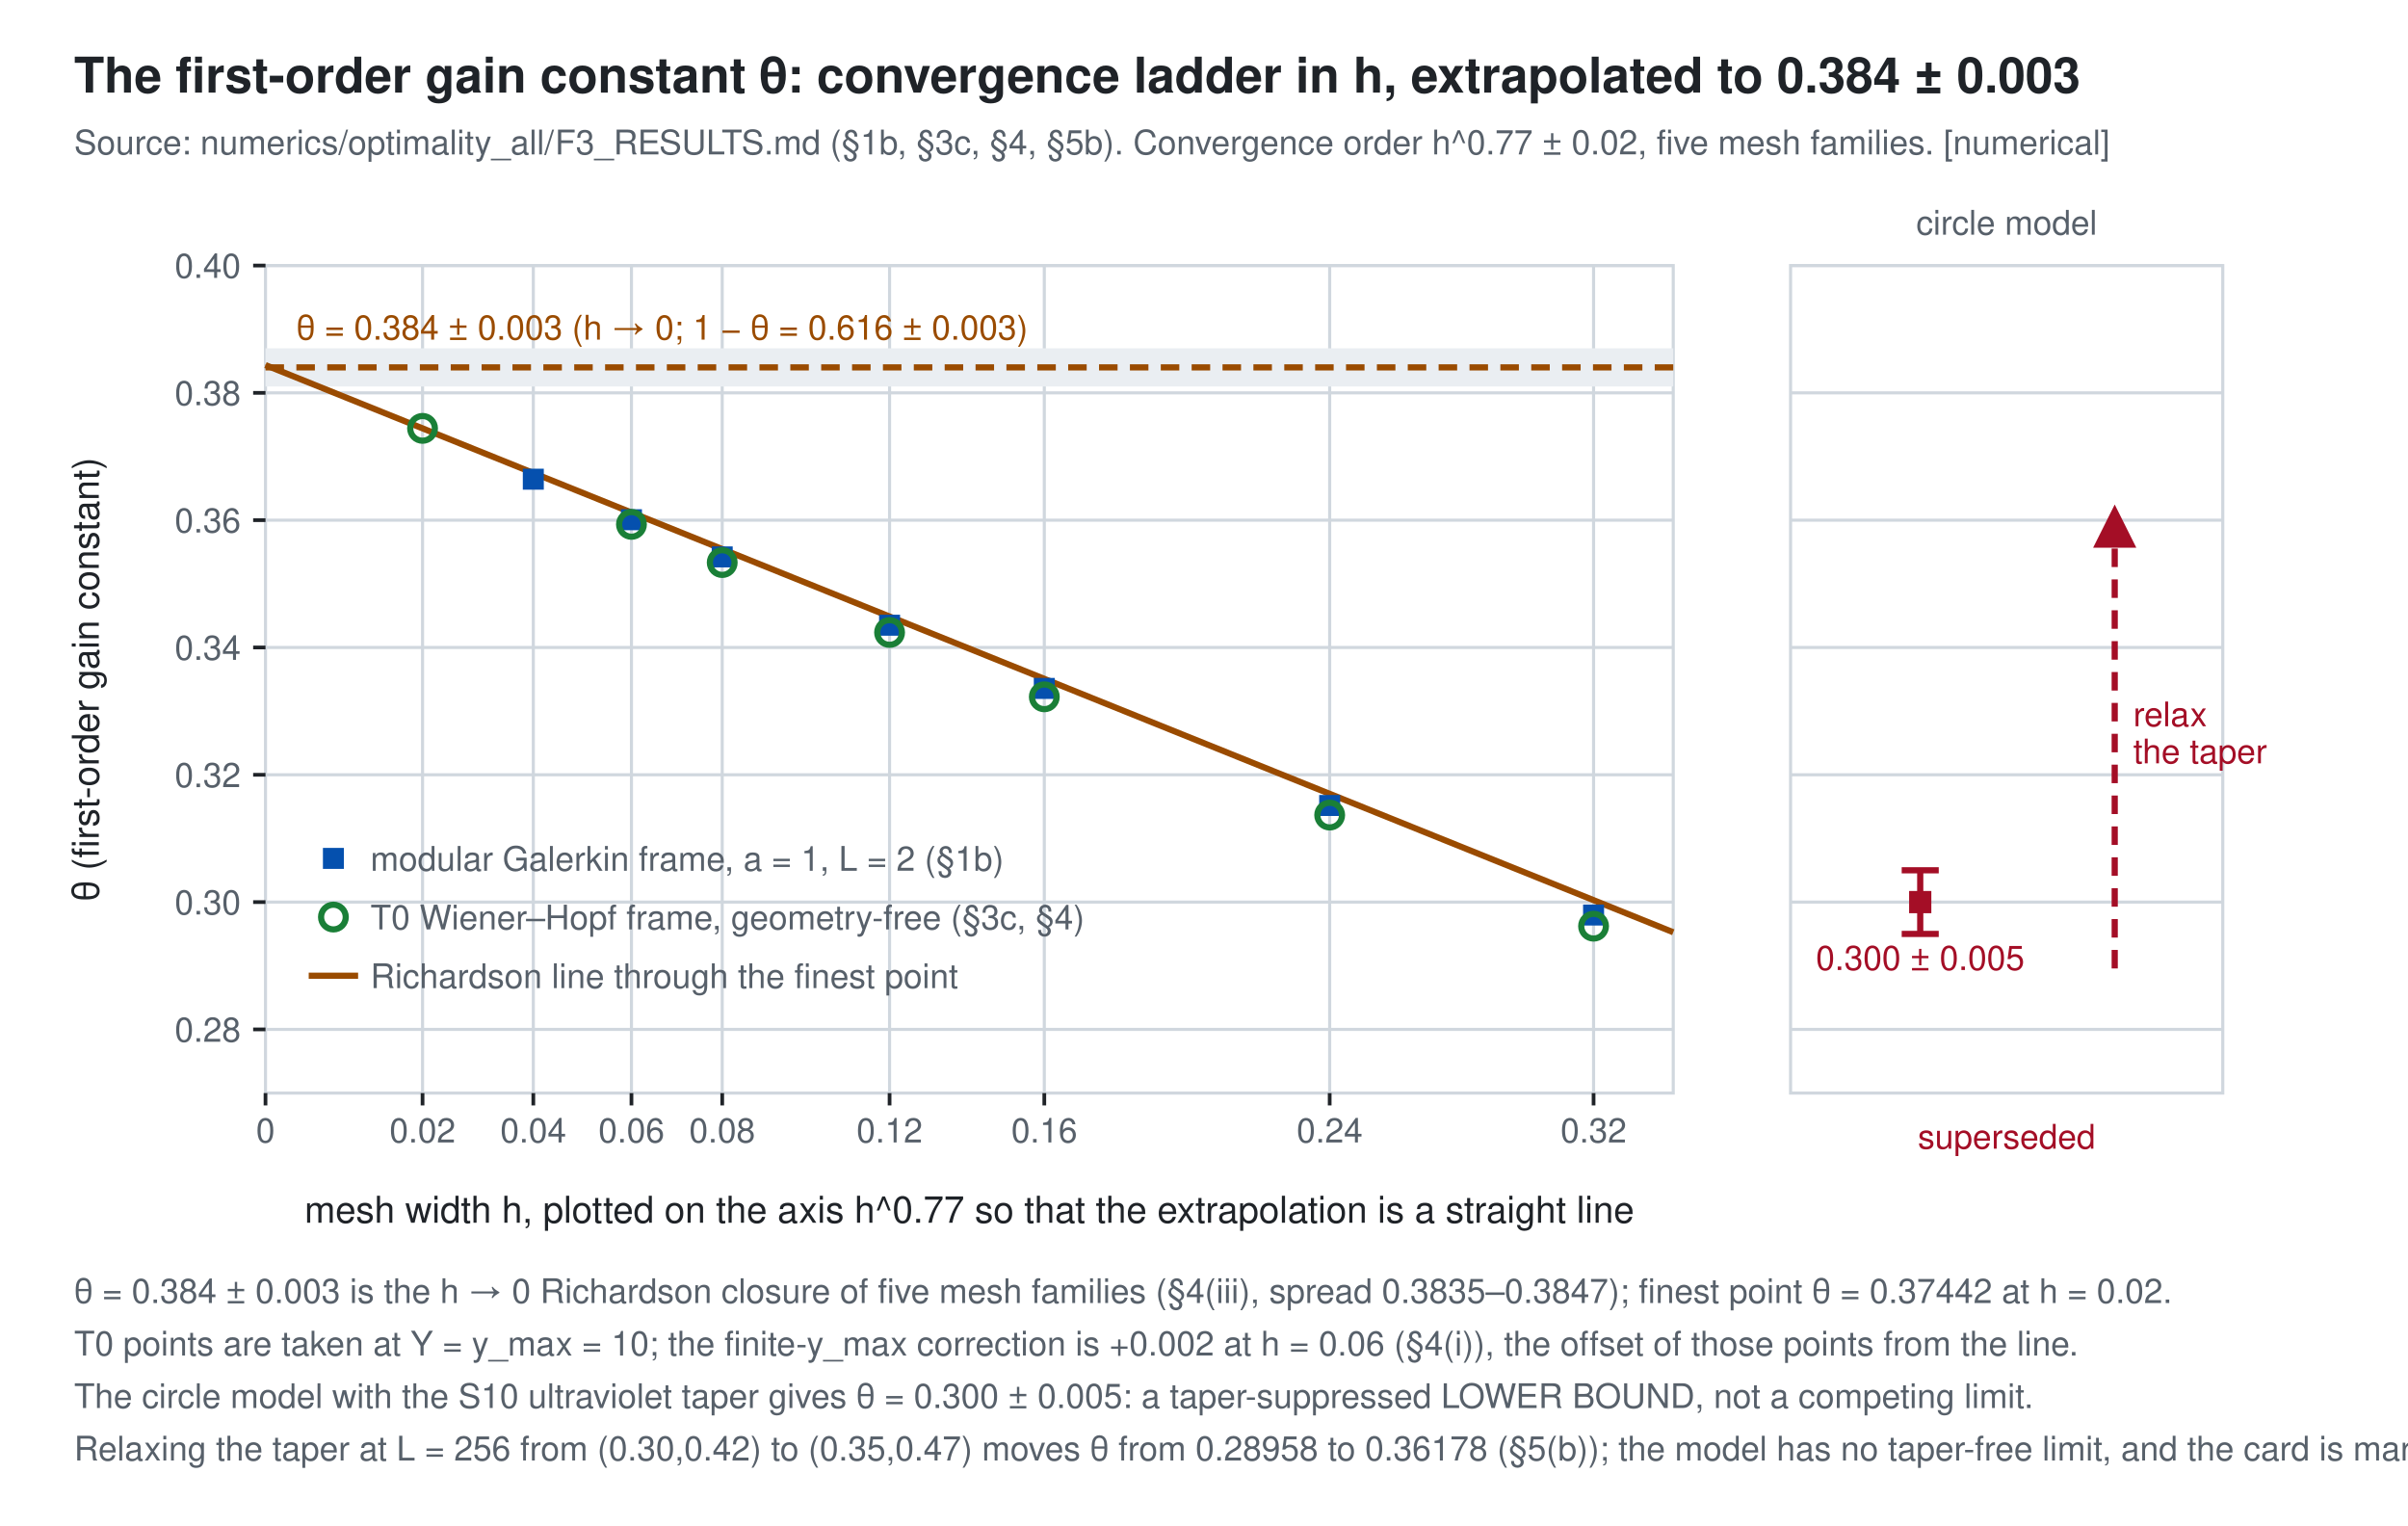
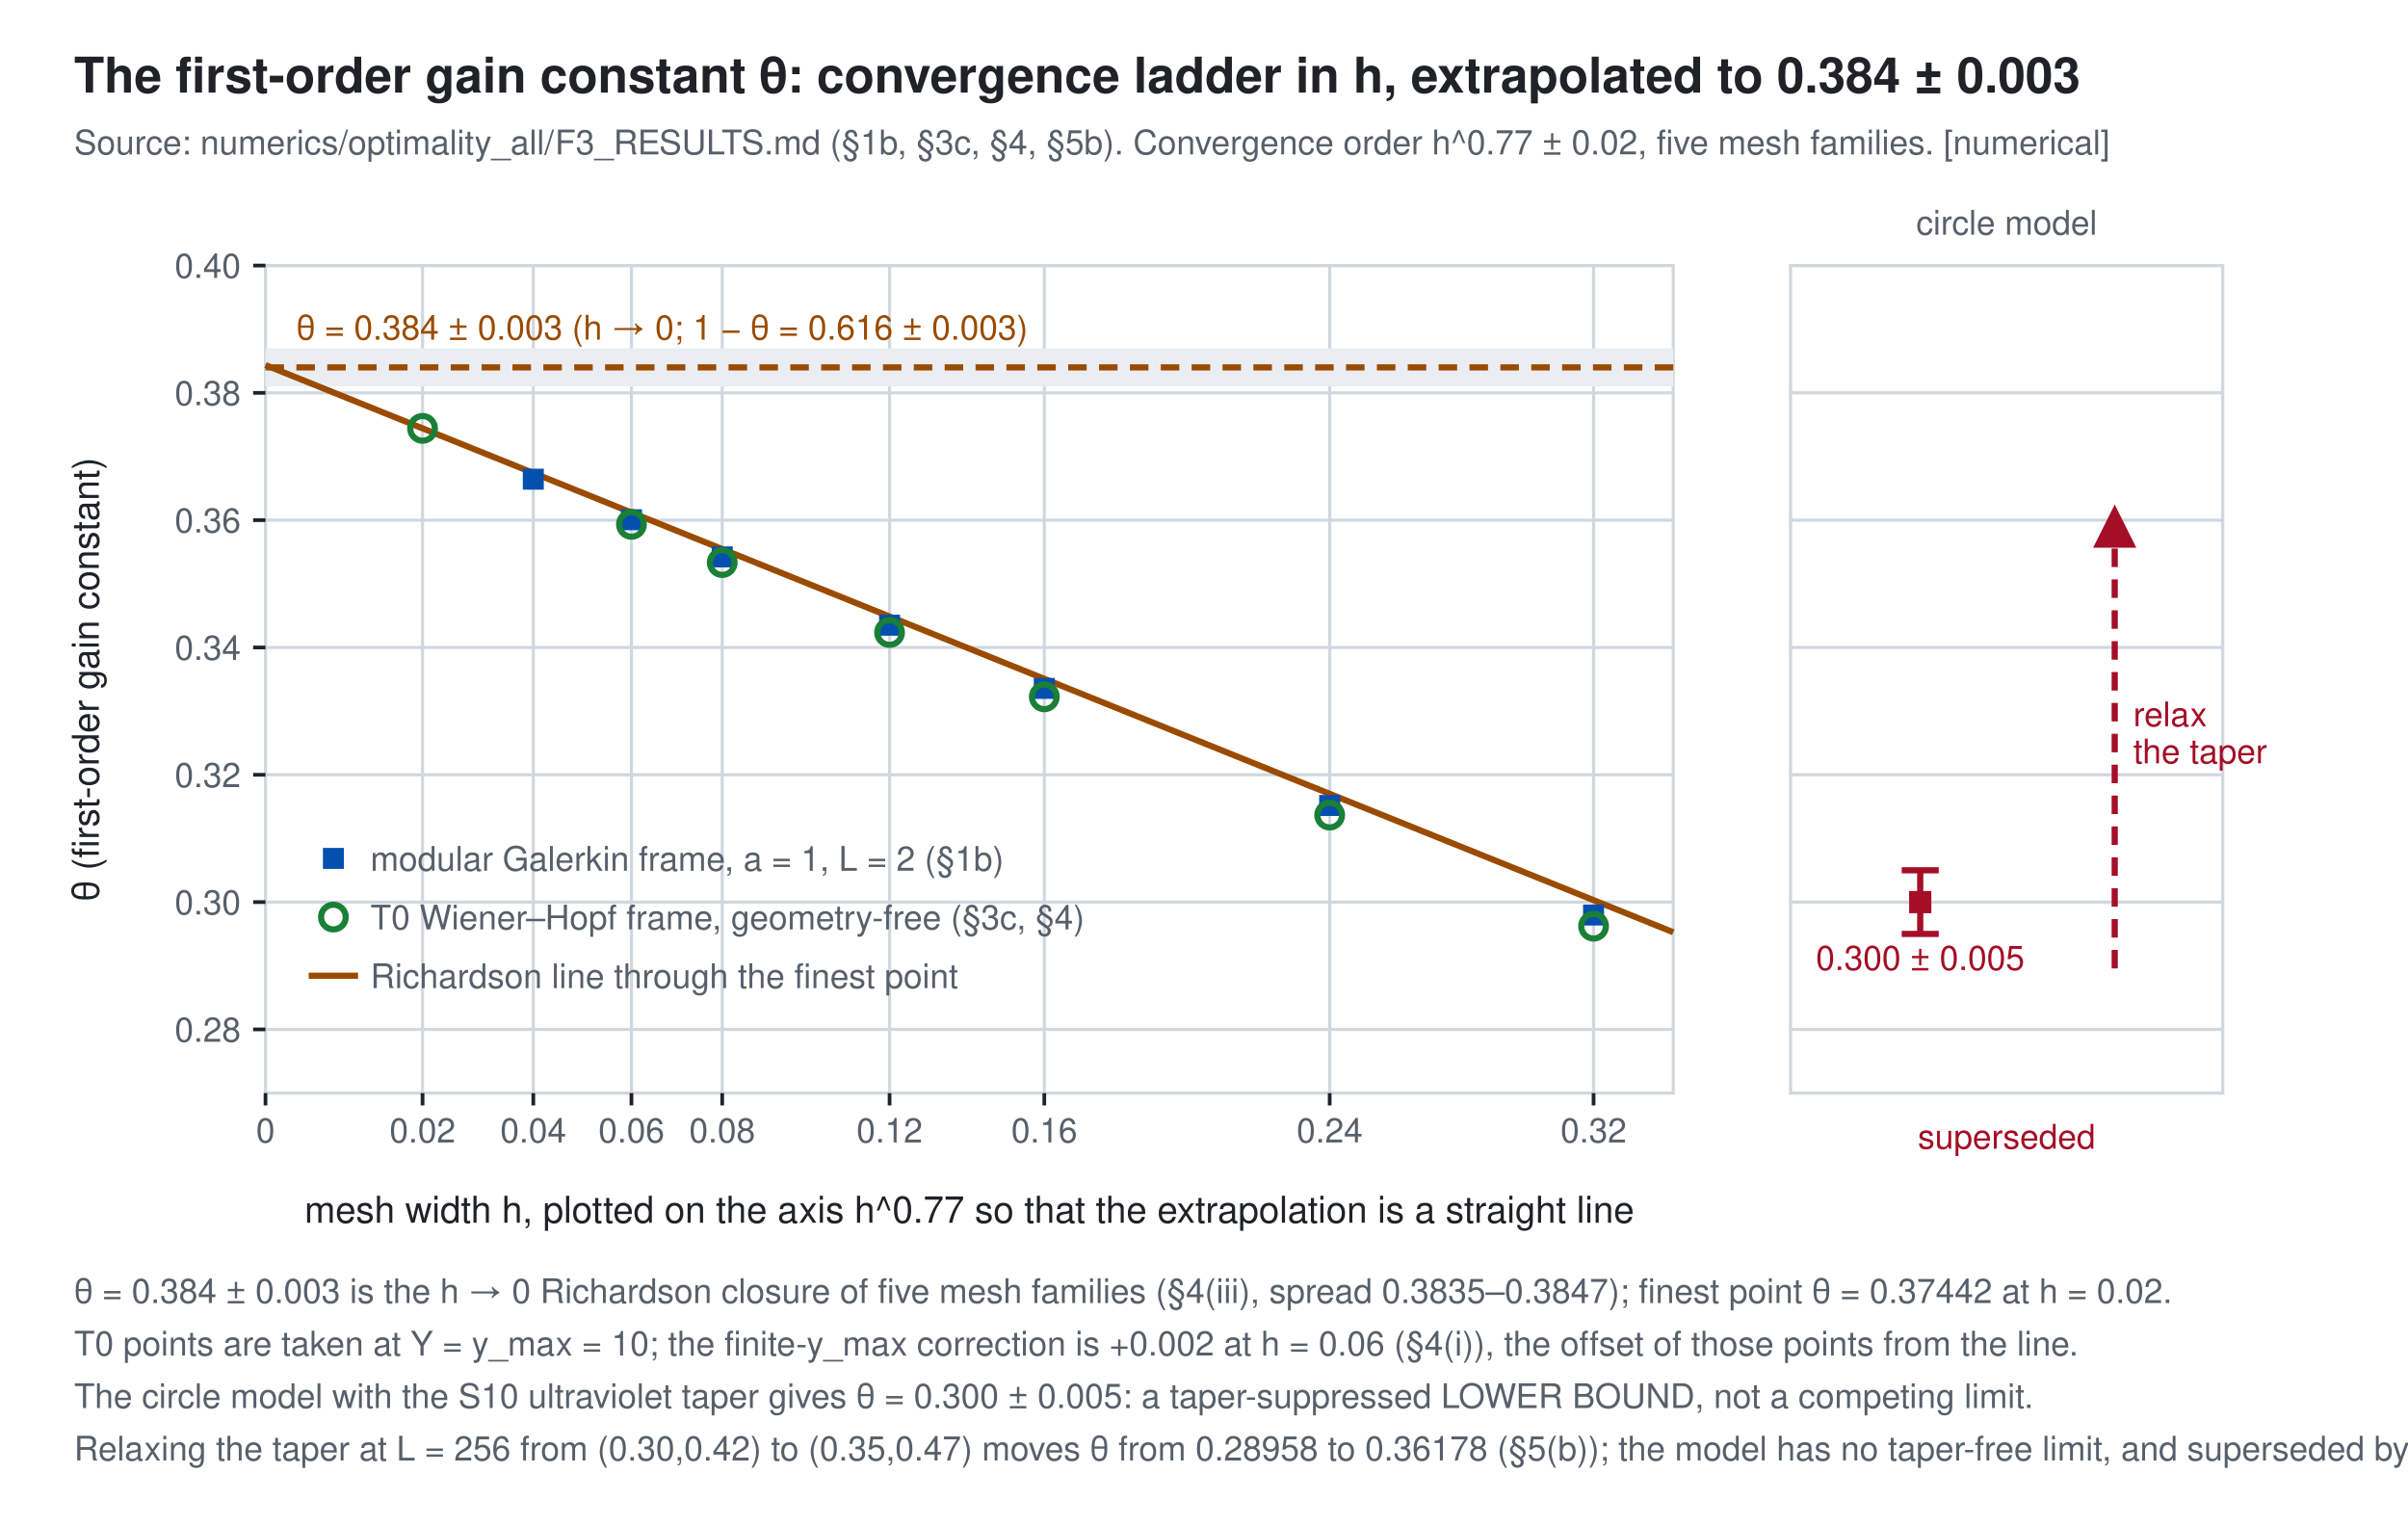
<svg xmlns="http://www.w3.org/2000/svg" viewBox="0 0 780 494" width="780" height="494" role="img" aria-labelledby="t d">
  <defs>
    <marker id="ar-ink" viewBox="0 0 10 10" refX="9" refY="5" markerWidth="7" markerHeight="7" orient="auto-start-reverse">
      <path d="M 0 0 L 10 5 L 0 10 z" class="mk-ink" />
    </marker>
    <marker id="ar-c1" viewBox="0 0 10 10" refX="9" refY="5" markerWidth="7" markerHeight="7" orient="auto-start-reverse">
      <path d="M 0 0 L 10 5 L 0 10 z" class="mk-c1" />
    </marker>
    <marker id="ar-c2" viewBox="0 0 10 10" refX="9" refY="5" markerWidth="7" markerHeight="7" orient="auto-start-reverse">
      <path d="M 0 0 L 10 5 L 0 10 z" class="mk-c2" />
    </marker>
    <marker id="ar-c3" viewBox="0 0 10 10" refX="9" refY="5" markerWidth="7" markerHeight="7" orient="auto-start-reverse">
      <path d="M 0 0 L 10 5 L 0 10 z" class="mk-c3" />
    </marker>
    <marker id="ar-c4" viewBox="0 0 10 10" refX="9" refY="5" markerWidth="7" markerHeight="7" orient="auto-start-reverse">
      <path d="M 0 0 L 10 5 L 0 10 z" class="mk-c4" />
    </marker>
    <marker id="ar-c5" viewBox="0 0 10 10" refX="9" refY="5" markerWidth="7" markerHeight="7" orient="auto-start-reverse">
      <path d="M 0 0 L 10 5 L 0 10 z" class="mk-c5" />
    </marker>
  </defs>
  <style>
  text { font-family: ui-sans-serif, system-ui, -apple-system, "Segoe UI",
         Helvetica, Arial, sans-serif; font-size: 12px; }
  .ttl { font-size: 16px; font-weight: 600; }
  .sub, .tick, .note { font-size: 11px; }
  .lab { font-size: 12px; }
  .bold { font-weight: 600; }
  .axis { stroke-width: 1.2; fill: none; }
  .grid, .frame { stroke-width: 1; fill: none; }
  .soft { stroke: none; }
  .s1, .s2, .s3, .s4, .s5 { fill: none; stroke-width: 2; }
  .f1, .f2, .f3, .f4, .f5 { stroke: none; }
  .hole { fill: none; stroke-width: 2; }
  .dash { stroke-dasharray: 6 4; }
  .dot { stroke-dasharray: 2 3; }
text{fill:#1f2328;}.sub,.tick,.note{fill:#57606a;}.axis{stroke:#1f2328;}.grid,.frame{stroke:#d0d7de;}.soft{fill:#eaeef2;}.mk-ink{fill:#1f2328;}.s1{stroke:#0550ae;} .f1{fill:#0550ae;} .t1{fill:#0550ae;} .mk-c1{fill:#0550ae;}.s2{stroke:#9a4b00;} .f2{fill:#9a4b00;} .t2{fill:#9a4b00;} .mk-c2{fill:#9a4b00;}.s3{stroke:#1a7f37;} .f3{fill:#1a7f37;} .t3{fill:#1a7f37;} .mk-c3{fill:#1a7f37;}.s4{stroke:#6639ba;} .f4{fill:#6639ba;} .t4{fill:#6639ba;} .mk-c4{fill:#6639ba;}.s5{stroke:#a40e26;} .f5{fill:#a40e26;} .t5{fill:#a40e26;} .mk-c5{fill:#a40e26;}@media (prefers-color-scheme: dark){text{fill:#e6edf3;}.sub,.tick,.note{fill:#9198a1;}.axis{stroke:#e6edf3;}.grid,.frame{stroke:#3d444d;}.soft{fill:#21262d;}.mk-ink{fill:#e6edf3;}.s1{stroke:#79c0ff;} .f1{fill:#79c0ff;} .t1{fill:#79c0ff;} .mk-c1{fill:#79c0ff;}.s2{stroke:#f0a35e;} .f2{fill:#f0a35e;} .t2{fill:#f0a35e;} .mk-c2{fill:#f0a35e;}.s3{stroke:#56d364;} .f3{fill:#56d364;} .t3{fill:#56d364;} .mk-c3{fill:#56d364;}.s4{stroke:#d2a8ff;} .f4{fill:#d2a8ff;} .t4{fill:#d2a8ff;} .mk-c4{fill:#d2a8ff;}.s5{stroke:#ff8a8a;} .f5{fill:#ff8a8a;} .t5{fill:#ff8a8a;} .mk-c5{fill:#ff8a8a;}}</style>
  <text x="24.00" y="30.00" class="ttl" text-anchor="start">The first-order gain constant θ: convergence ladder in h, extrapolated to 0.384 ± 0.003</text>
  <text x="24.00" y="50.00" class="sub" text-anchor="start">Source: numerics/optimality_all/F3_RESULTS.md (§1b, §3c, §4, §5b). Convergence order h^0.77 ± 0.02, five mesh families.  [numerical]</text>
  <line x1="86.00" y1="333.38" x2="542.00" y2="333.38" class="grid" />
  <line x1="86.00" y1="292.15" x2="542.00" y2="292.15" class="grid" />
  <line x1="86.00" y1="250.92" x2="542.00" y2="250.92" class="grid" />
  <line x1="86.00" y1="209.69" x2="542.00" y2="209.69" class="grid" />
  <line x1="86.00" y1="168.46" x2="542.00" y2="168.46" class="grid" />
  <line x1="86.00" y1="127.23" x2="542.00" y2="127.23" class="grid" />
  <line x1="86.00" y1="86.00" x2="542.00" y2="86.00" class="grid" />
  <line x1="136.87" y1="86.00" x2="136.87" y2="354.00" class="grid" />
  <line x1="172.75" y1="86.00" x2="172.75" y2="354.00" class="grid" />
  <line x1="204.54" y1="86.00" x2="204.54" y2="354.00" class="grid" />
  <line x1="233.94" y1="86.00" x2="233.94" y2="354.00" class="grid" />
  <line x1="288.15" y1="86.00" x2="288.15" y2="354.00" class="grid" />
  <line x1="338.27" y1="86.00" x2="338.27" y2="354.00" class="grid" />
  <line x1="430.71" y1="86.00" x2="430.71" y2="354.00" class="grid" />
  <line x1="516.19" y1="86.00" x2="516.19" y2="354.00" class="grid" />
  <rect x="86.00" y="86.00" width="456.00" height="268.00" rx="0" class="frame" />
  <line x1="82.00" y1="333.38" x2="86.00" y2="333.38" class="axis" />
  <text x="78.00" y="337.38" class="tick" text-anchor="end">0.28</text>
  <line x1="82.00" y1="292.15" x2="86.00" y2="292.15" class="axis" />
  <text x="78.00" y="296.15" class="tick" text-anchor="end">0.30</text>
  <line x1="82.00" y1="250.92" x2="86.00" y2="250.92" class="axis" />
  <text x="78.00" y="254.92" class="tick" text-anchor="end">0.32</text>
  <line x1="82.00" y1="209.69" x2="86.00" y2="209.69" class="axis" />
  <text x="78.00" y="213.69" class="tick" text-anchor="end">0.34</text>
  <line x1="82.00" y1="168.46" x2="86.00" y2="168.46" class="axis" />
  <text x="78.00" y="172.46" class="tick" text-anchor="end">0.36</text>
  <line x1="82.00" y1="127.23" x2="86.00" y2="127.23" class="axis" />
  <text x="78.00" y="131.23" class="tick" text-anchor="end">0.38</text>
  <line x1="82.00" y1="86.00" x2="86.00" y2="86.00" class="axis" />
  <text x="78.00" y="90.00" class="tick" text-anchor="end">0.40</text>
  <line x1="86.00" y1="354.00" x2="86.00" y2="358.00" class="axis" />
  <text x="86.00" y="370.00" class="tick" text-anchor="middle">0</text>
  <line x1="136.87" y1="354.00" x2="136.87" y2="358.00" class="axis" />
  <text x="136.87" y="370.00" class="tick" text-anchor="middle">0.02</text>
  <line x1="172.75" y1="354.00" x2="172.75" y2="358.00" class="axis" />
  <text x="172.75" y="370.00" class="tick" text-anchor="middle">0.04</text>
  <line x1="204.54" y1="354.00" x2="204.54" y2="358.00" class="axis" />
  <text x="204.54" y="370.00" class="tick" text-anchor="middle">0.06</text>
  <line x1="233.94" y1="354.00" x2="233.94" y2="358.00" class="axis" />
  <text x="233.94" y="370.00" class="tick" text-anchor="middle">0.08</text>
  <line x1="288.15" y1="354.00" x2="288.15" y2="358.00" class="axis" />
  <text x="288.15" y="370.00" class="tick" text-anchor="middle">0.12</text>
  <line x1="338.27" y1="354.00" x2="338.27" y2="358.00" class="axis" />
  <text x="338.27" y="370.00" class="tick" text-anchor="middle">0.16</text>
  <line x1="430.71" y1="354.00" x2="430.71" y2="358.00" class="axis" />
  <text x="430.71" y="370.00" class="tick" text-anchor="middle">0.24</text>
  <line x1="516.19" y1="354.00" x2="516.19" y2="358.00" class="axis" />
  <text x="516.19" y="370.00" class="tick" text-anchor="middle">0.32</text>
  <text x="32.00" y="220.00" class="lab" text-anchor="middle" transform="rotate(-90 32.00 220.00)">θ   (first-order gain constant)</text>
  <text x="314.00" y="396.00" class="lab" text-anchor="middle">mesh width h, plotted on the axis h^0.77 so that the extrapolation is a straight line</text>
  <rect x="86.00" y="112.80" width="456.00" height="12.37" rx="0" class="soft" />
  <polyline points="86.00,118.98 542.00,118.98" class="s2 dash" />
  <text x="96.00" y="109.98" class="note t2" text-anchor="start">θ = 0.384 ± 0.003  (h → 0;  1 − θ = 0.616 ± 0.003)</text>
  <polyline points="86.00,118.24 542.00,301.92" class="s2" />
  <rect x="512.79" y="292.94" width="6.80" height="6.80" rx="0" class="f1" />
  <rect x="427.31" y="257.46" width="6.80" height="6.80" rx="0" class="f1" />
  <rect x="334.87" y="219.55" width="6.80" height="6.80" rx="0" class="f1" />
  <rect x="284.75" y="199.08" width="6.80" height="6.80" rx="0" class="f1" />
  <rect x="230.54" y="176.96" width="6.80" height="6.80" rx="0" class="f1" />
  <rect x="201.14" y="164.92" width="6.80" height="6.80" rx="0" class="f1" />
  <rect x="169.35" y="151.79" width="6.80" height="6.80" rx="0" class="f1" />
  <circle cx="516.19" cy="299.95" r="4.00" class="hole s3" />
  <circle cx="430.71" cy="263.97" r="4.00" class="hole s3" />
  <circle cx="338.27" cy="225.67" r="4.00" class="hole s3" />
  <circle cx="288.15" cy="204.83" r="4.00" class="hole s3" />
  <circle cx="233.94" cy="182.19" r="4.00" class="hole s3" />
  <circle cx="204.54" cy="169.82" r="4.00" class="hole s3" />
  <circle cx="136.87" cy="138.73" r="4.00" class="hole s3" />
  <rect x="104.60" y="274.60" width="6.80" height="6.80" rx="0" class="f1" />
  <text x="120.00" y="282.00" class="note" text-anchor="start">modular Galerkin frame, a = 1, L = 2 (§1b)</text>
  <circle cx="108.00" cy="297.00" r="4.00" class="hole s3" />
  <text x="120.00" y="301.00" class="note" text-anchor="start">T0 Wiener–Hopf frame, geometry-free (§3c, §4)</text>
  <line x1="100.00" y1="316.00" x2="116.00" y2="316.00" class="s2" />
  <text x="120.00" y="320.00" class="note" text-anchor="start">Richardson line through the finest point</text>
  <line x1="580.00" y1="333.38" x2="720.00" y2="333.38" class="grid" />
  <line x1="580.00" y1="292.15" x2="720.00" y2="292.15" class="grid" />
  <line x1="580.00" y1="250.92" x2="720.00" y2="250.92" class="grid" />
  <line x1="580.00" y1="209.69" x2="720.00" y2="209.69" class="grid" />
  <line x1="580.00" y1="168.46" x2="720.00" y2="168.46" class="grid" />
  <line x1="580.00" y1="127.23" x2="720.00" y2="127.23" class="grid" />
  <line x1="580.00" y1="86.00" x2="720.00" y2="86.00" class="grid" />
  <rect x="580.00" y="86.00" width="140.00" height="268.00" rx="0" class="frame" />
  <text x="650.00" y="76.00" class="note" text-anchor="middle">circle model</text>
  <line x1="685.00" y1="313.64" x2="685.00" y2="164.79" class="s5 dash" marker-end="url(#ar-c5)" />
  <text x="691.00" y="235.21" class="note t5" text-anchor="start">relax</text>
  <text x="691.00" y="247.21" class="note t5" text-anchor="start">the taper</text>
  <line x1="622.00" y1="302.46" x2="622.00" y2="281.85" class="s5" />
  <line x1="616.00" y1="302.46" x2="628.00" y2="302.46" class="s5" />
  <line x1="616.00" y1="281.85" x2="628.00" y2="281.85" class="s5" />
  <rect x="618.40" y="288.55" width="7.20" height="7.20" rx="0" class="f5" />
  <text x="622.00" y="314.15" class="note t5" text-anchor="middle">0.300 ± 0.005</text>
  <text x="650.00" y="372.00" class="note t5" text-anchor="middle">superseded</text>
  <text x="24.00" y="422.00" class="note" text-anchor="start">θ = 0.384 ± 0.003 is the h → 0 Richardson closure of five mesh families (§4(iii), spread 0.3835–0.3847); finest point θ = 0.37442 at h = 0.02.</text>
  <text x="24.00" y="439.00" class="note" text-anchor="start">T0 points are taken at Y = y_max = 10; the finite-y_max correction is +0.002 at h = 0.06 (§4(i)), the offset of those points from the line.</text>
  <text x="24.00" y="456.00" class="note" text-anchor="start">The circle model with the S10 ultraviolet taper gives θ = 0.300 ± 0.005: a taper-suppressed LOWER BOUND, not a competing limit.</text>
-   <text x="24.00" y="473.00" class="note" text-anchor="start">Relaxing the taper at L = 256 from (0.30,0.42) to (0.35,0.47) moves θ from 0.28958 to 0.36178 (§5(b)); the model has no taper-free limit, and the card is marked superseded.</text>
+   <text x="24.00" y="473.00" class="note" text-anchor="start">Relaxing the taper at L = 256 from (0.30,0.42) to (0.35,0.47) moves θ from 0.28958 to 0.36178 (§5(b)); the model has no taper-free limit, and superseded by the reconciliation.</text>
</svg>
